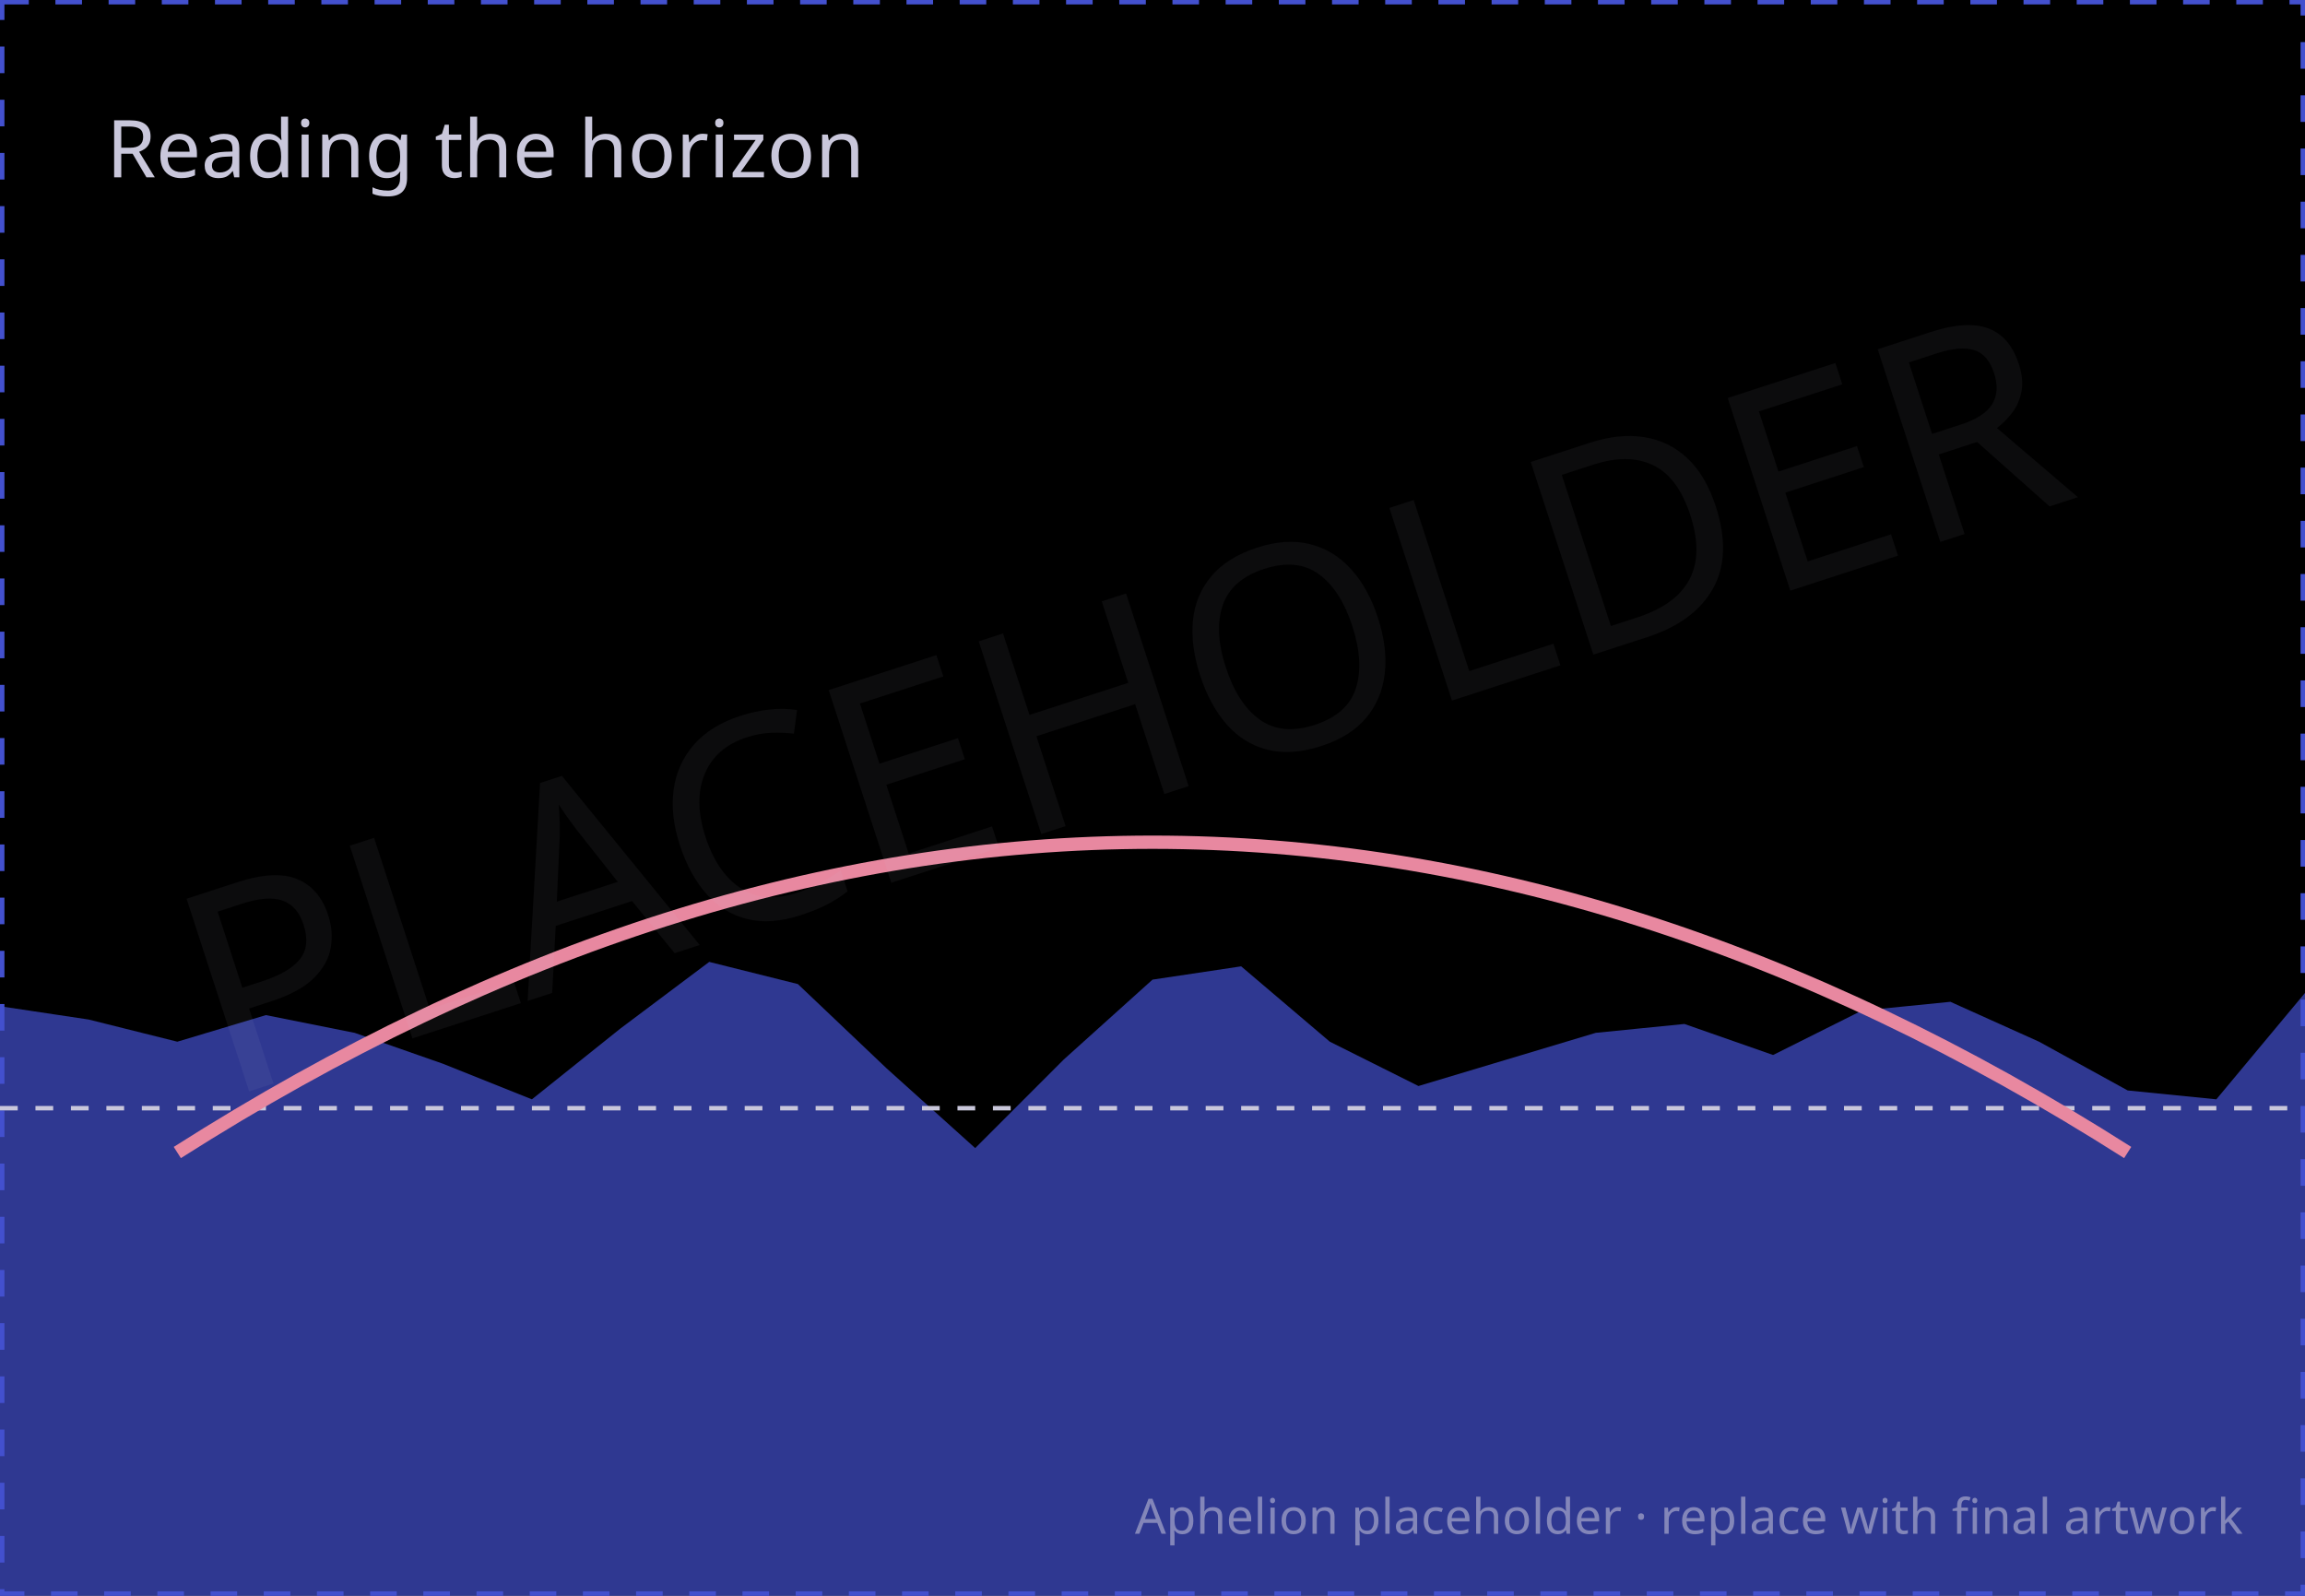
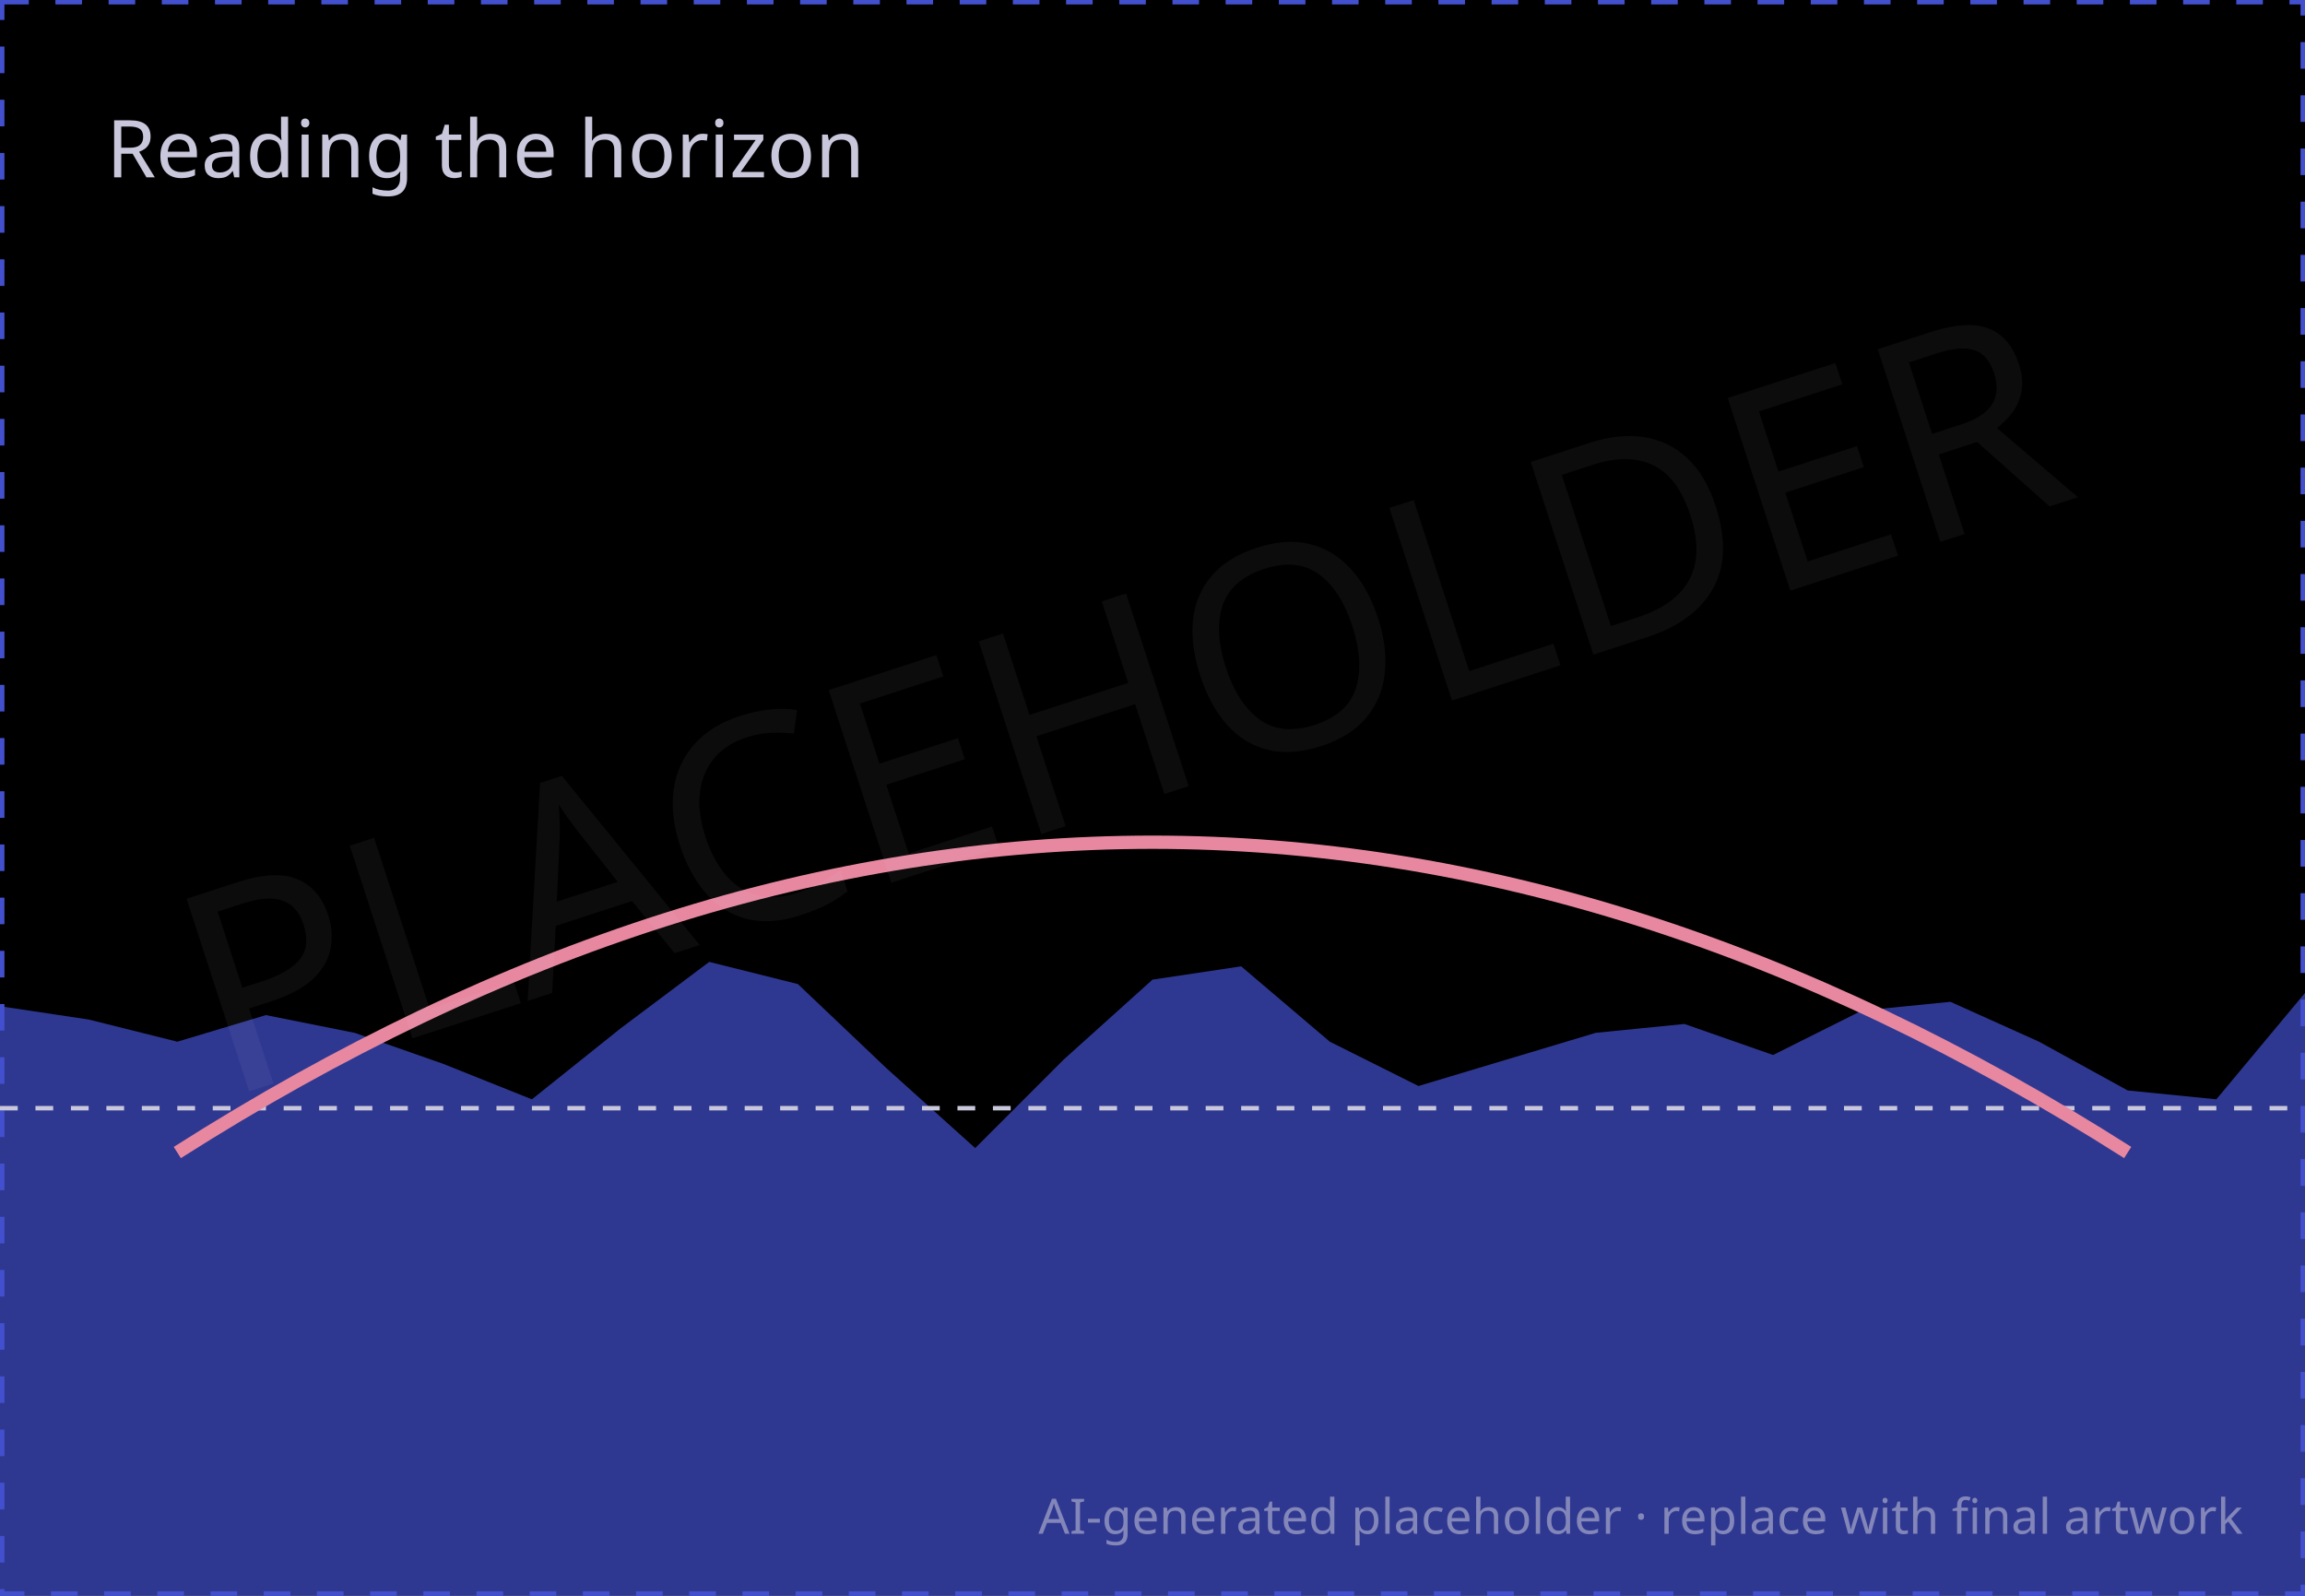
<svg xmlns="http://www.w3.org/2000/svg" viewBox="0 0 520 360" width="520" height="360" role="img" aria-label="Reading the horizon (placeholder illustration)">
  <rect width="520" height="360" fill="#000" />
  <rect x="0.5" y="0.5" width="519" height="359" fill="none" stroke="#4350ce" stroke-dasharray="6 6" />
  <polygon points="0,360 0,227 20,230 40,235 60,229 80,233 100,240 120,248 140,232 160,217 180,222 200,241 220,259 240,239 260,221 280,218 300,235 320,245 340,239 360,233 380,231 400,238 420,228 440,226 460,235 480,246 500,248 520,224 520,360" fill="#4350ce" opacity="0.7" />
  <line x1="0" y1="250" x2="520" y2="250" stroke="#c9c7db" stroke-dasharray="4 4" />
  <path d="M40 260 Q260 120 480 260" fill="none" stroke="#e888a0" stroke-width="3" />
  <text x="24" y="40" font-family="Archivo, sans-serif" font-size="18" fill="#c9c7db">Reading the horizon</text>
  <g opacity="0.55" font-family="Archivo, sans-serif" font-size="11" fill="#c9c7db">
-     <text x="506" y="346" text-anchor="end">Aphelion placeholder · replace with final artwork</text>
+     <text x="506" y="346" text-anchor="end">AI-generated placeholder · replace with final artwork</text>
  </g>
  <text x="260.0" y="180.0" text-anchor="middle" font-family="Archivo, sans-serif" font-size="64" fill="#c9c7db" opacity="0.06" transform="rotate(-18 260.0 180.0)">PLACEHOLDER</text>
</svg>
